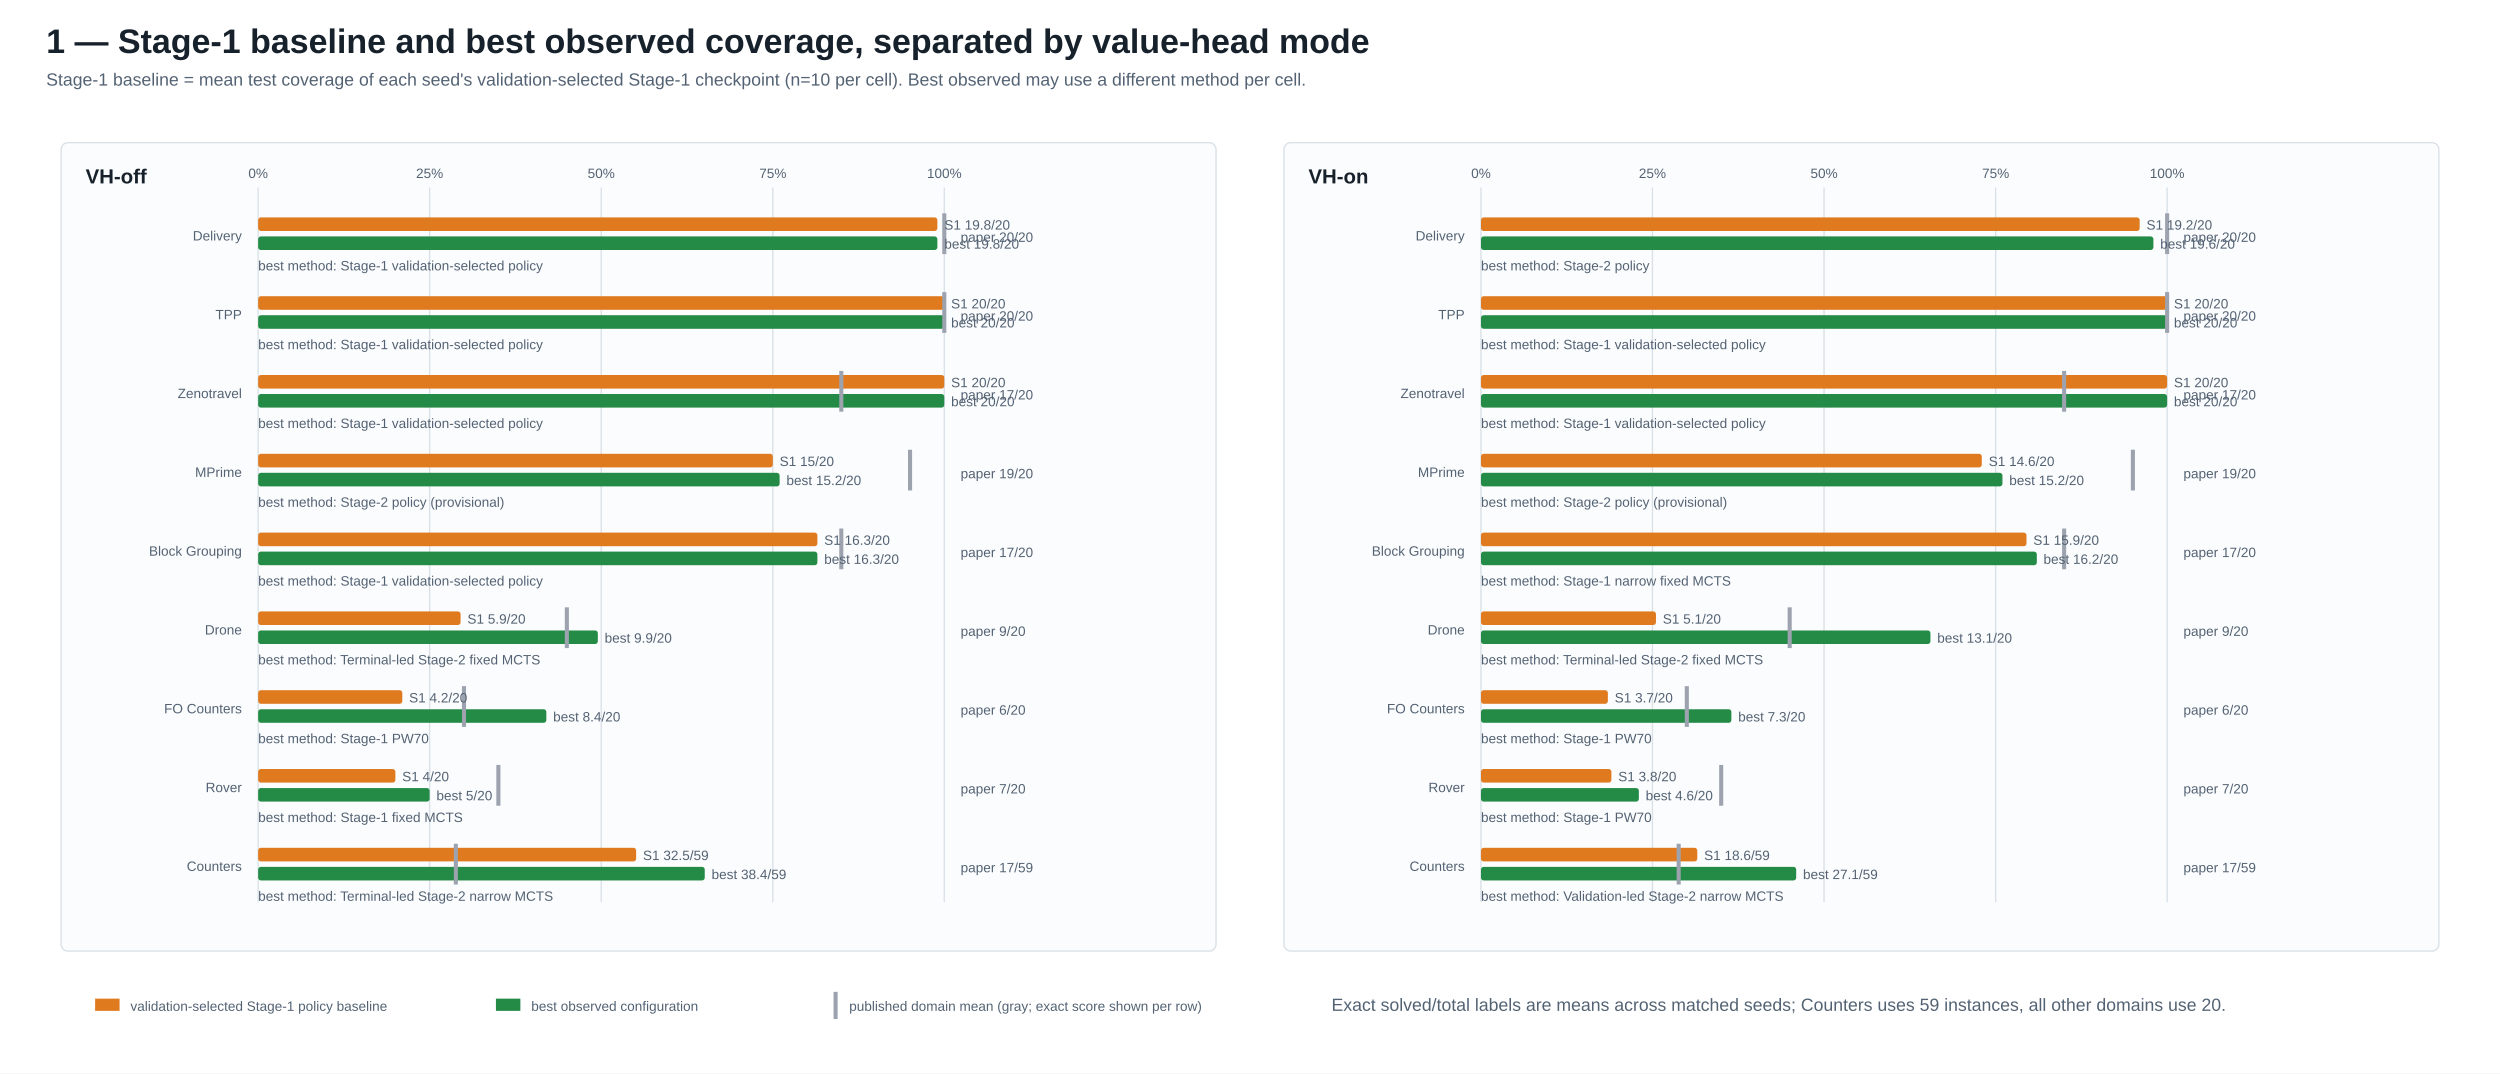
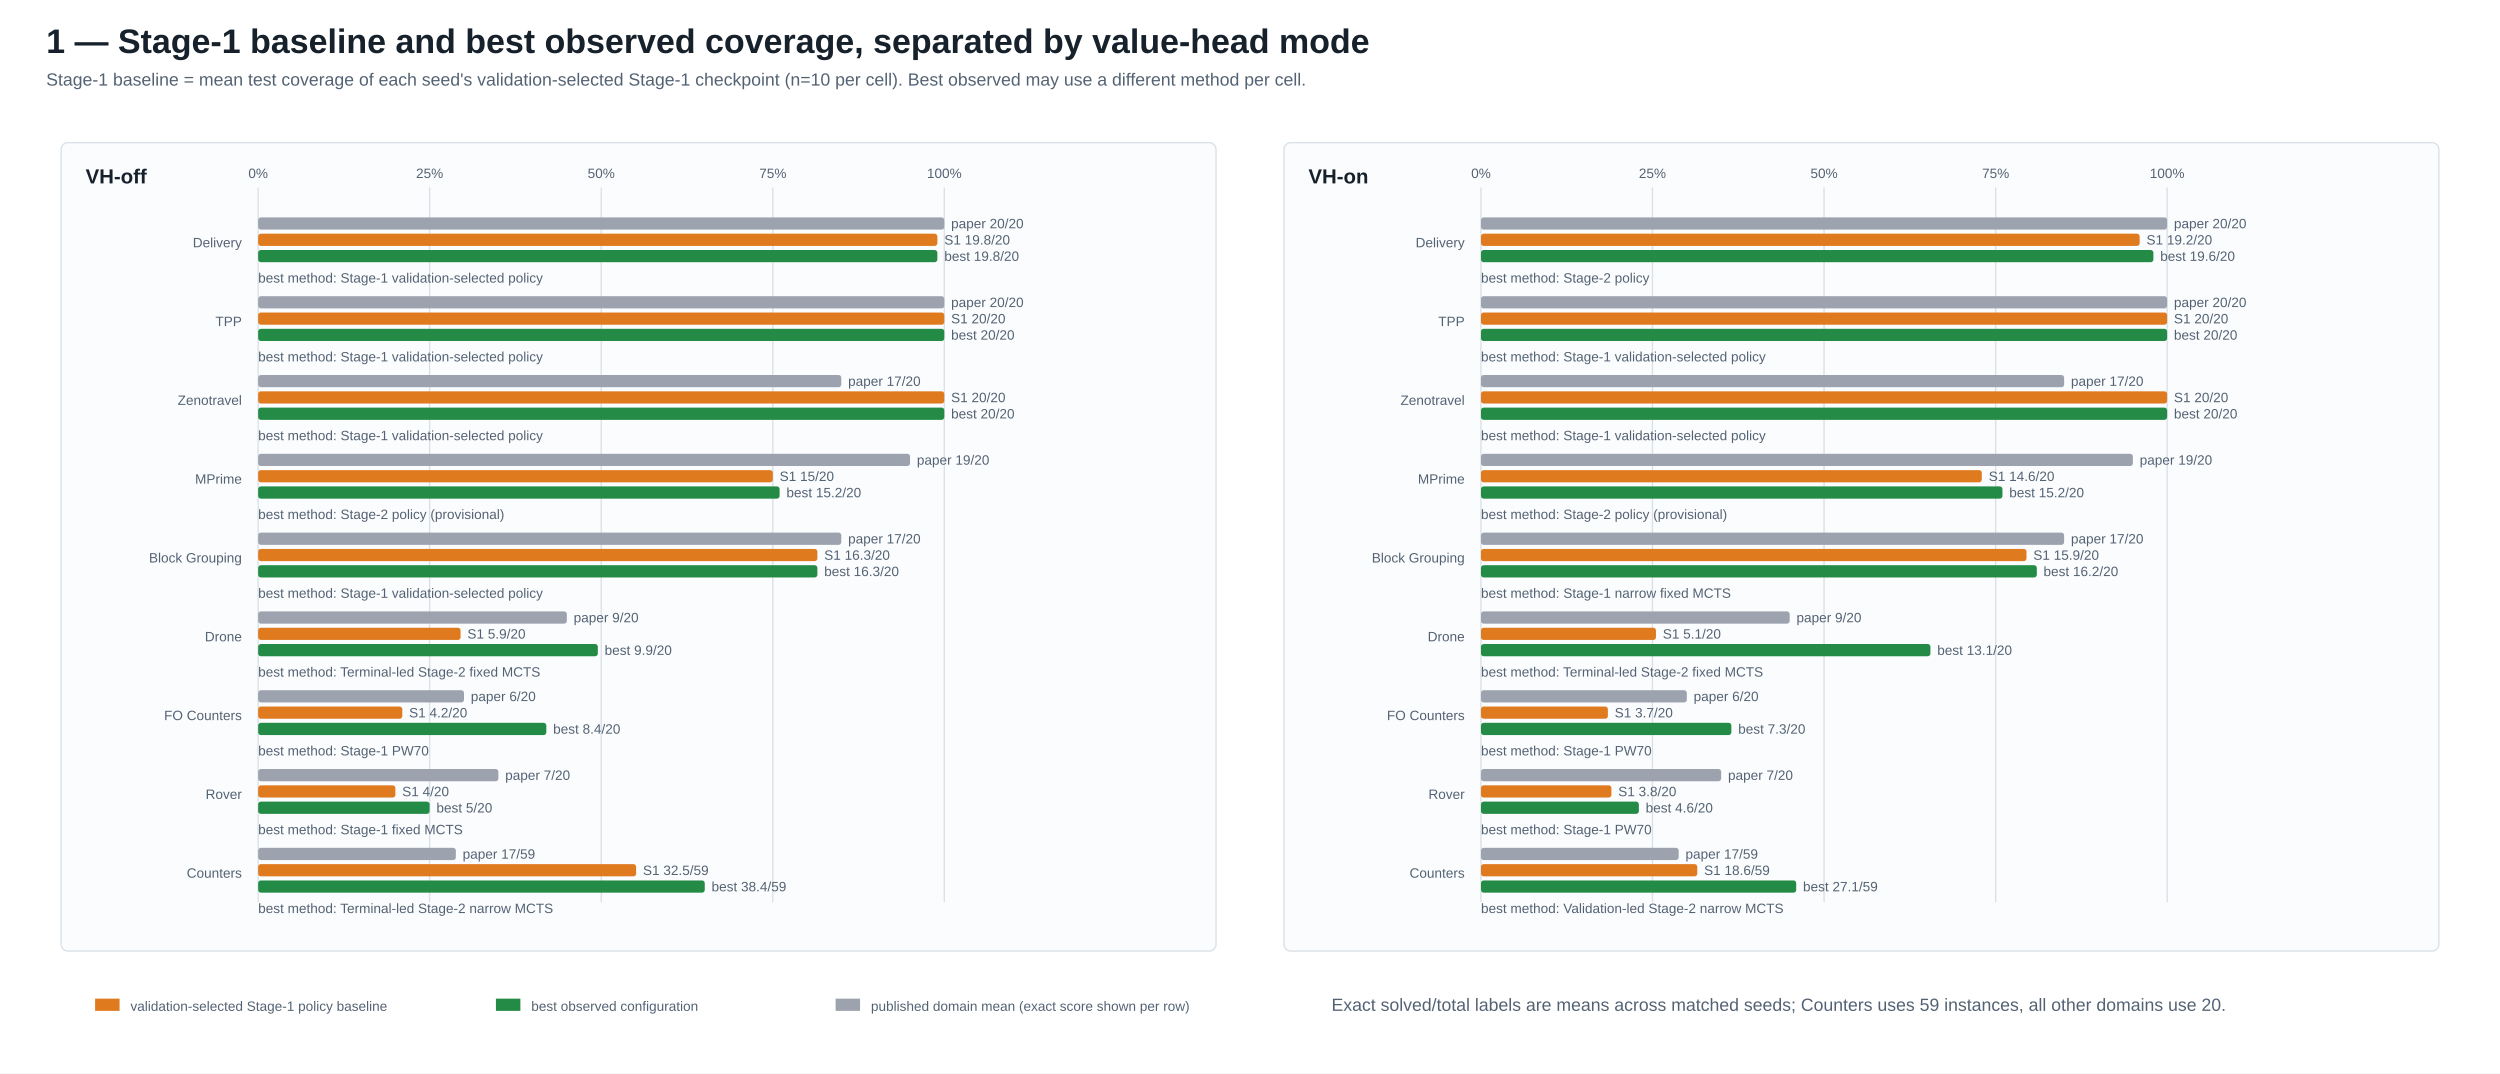
<svg xmlns="http://www.w3.org/2000/svg" width="1840" height="790" viewBox="0 0 1840 790">
  <rect width="100%" height="100%" fill="white" />
  <style>text{font-family:Segoe UI,Arial,sans-serif;fill:#17212b}.title{font-size:25px;font-weight:700}.sub{font-size:13px;fill:#536273}.label{font-size:12px}.small{font-size:10px;fill:#536273}.value{font-size:12px;font-weight:700}.big{font-size:15px;font-weight:700}</style>
  <text x="34" y="39" class="title">1 — Stage-1 baseline and best observed coverage, separated by value-head mode</text>
  <text x="34" y="63" class="sub">Stage-1 baseline = mean test coverage of each seed's validation-selected Stage-1 checkpoint (n=10 per cell). Best observed may use a different method per cell.</text>
  <rect x="45.0" y="105.0" width="850.0" height="595.0" rx="5" fill="#fbfcfd" stroke="#d9e0e7" />
  <text x="63.0" y="135.0" class="big" text-anchor="start">VH-off</text>
  <line x1="190.0" y1="138.0" x2="190.0" y2="664.0" stroke="#d9e0e7" stroke-width="1" />
  <text x="190.0" y="131.0" class="small" text-anchor="middle">0%</text>
  <line x1="316.2" y1="138.0" x2="316.2" y2="664.0" stroke="#d9e0e7" stroke-width="1" />
  <text x="316.2" y="131.0" class="small" text-anchor="middle">25%</text>
  <line x1="442.5" y1="138.0" x2="442.5" y2="664.0" stroke="#d9e0e7" stroke-width="1" />
  <text x="442.5" y="131.0" class="small" text-anchor="middle">50%</text>
  <line x1="568.8" y1="138.0" x2="568.8" y2="664.0" stroke="#d9e0e7" stroke-width="1" />
  <text x="568.8" y="131.0" class="small" text-anchor="middle">75%</text>
  <line x1="695.0" y1="138.0" x2="695.0" y2="664.0" stroke="#d9e0e7" stroke-width="1" />
  <text x="695.0" y="131.0" class="small" text-anchor="middle">100%</text>
-   <text x="178.0" y="177.0" class="small" text-anchor="end">Delivery</text>
-   <rect x="190.0" y="160.0" width="499.9" height="10.0" rx="2" fill="#e07a1f" stroke="none" />
-   <rect x="190.0" y="174.0" width="499.9" height="10.0" rx="2" fill="#238b45" stroke="none" />
-   <line x1="695.0" y1="157.0" x2="695.0" y2="187.0" stroke="#9ca3af" stroke-width="3.0" />
-   <text x="695.0" y="169.0" class="small" text-anchor="start">S1 19.8/20</text>
-   <text x="695.0" y="183.0" class="small" text-anchor="start">best 19.8/20</text>
-   <text x="190.0" y="199.0" class="small" text-anchor="start">best method: Stage-1 validation-selected policy</text>
-   <text x="707.0" y="178.0" class="small" text-anchor="start">paper 20/20</text>
-   <text x="178.0" y="235.0" class="small" text-anchor="end">TPP</text>
-   <rect x="190.0" y="218.0" width="505.0" height="10.0" rx="2" fill="#e07a1f" stroke="none" />
-   <rect x="190.0" y="232.0" width="505.0" height="10.0" rx="2" fill="#238b45" stroke="none" />
-   <line x1="695.0" y1="215.0" x2="695.0" y2="245.0" stroke="#9ca3af" stroke-width="3.0" />
-   <text x="700.0" y="227.0" class="small" text-anchor="start">S1 20/20</text>
-   <text x="700.0" y="241.0" class="small" text-anchor="start">best 20/20</text>
-   <text x="190.0" y="257.0" class="small" text-anchor="start">best method: Stage-1 validation-selected policy</text>
-   <text x="707.0" y="236.0" class="small" text-anchor="start">paper 20/20</text>
-   <text x="178.0" y="293.0" class="small" text-anchor="end">Zenotravel</text>
-   <rect x="190.0" y="276.0" width="505.0" height="10.0" rx="2" fill="#e07a1f" stroke="none" />
-   <rect x="190.0" y="290.0" width="505.0" height="10.0" rx="2" fill="#238b45" stroke="none" />
-   <line x1="619.2" y1="273.0" x2="619.2" y2="303.0" stroke="#9ca3af" stroke-width="3.0" />
-   <text x="700.0" y="285.0" class="small" text-anchor="start">S1 20/20</text>
-   <text x="700.0" y="299.0" class="small" text-anchor="start">best 20/20</text>
-   <text x="190.0" y="315.0" class="small" text-anchor="start">best method: Stage-1 validation-selected policy</text>
-   <text x="707.0" y="294.0" class="small" text-anchor="start">paper 17/20</text>
-   <text x="178.0" y="351.0" class="small" text-anchor="end">MPrime</text>
-   <rect x="190.0" y="334.0" width="378.8" height="10.0" rx="2" fill="#e07a1f" stroke="none" />
-   <rect x="190.0" y="348.0" width="383.8" height="10.0" rx="2" fill="#238b45" stroke="none" />
-   <line x1="669.8" y1="331.0" x2="669.8" y2="361.0" stroke="#9ca3af" stroke-width="3.0" />
-   <text x="573.8" y="343.0" class="small" text-anchor="start">S1 15/20</text>
-   <text x="578.8" y="357.0" class="small" text-anchor="start">best 15.2/20</text>
-   <text x="190.0" y="373.0" class="small" text-anchor="start">best method: Stage-2 policy (provisional)</text>
-   <text x="707.0" y="352.0" class="small" text-anchor="start">paper 19/20</text>
-   <text x="178.0" y="409.0" class="small" text-anchor="end">Block Grouping</text>
-   <rect x="190.0" y="392.0" width="411.6" height="10.0" rx="2" fill="#e07a1f" stroke="none" />
-   <rect x="190.0" y="406.0" width="411.6" height="10.0" rx="2" fill="#238b45" stroke="none" />
-   <line x1="619.2" y1="389.0" x2="619.2" y2="419.0" stroke="#9ca3af" stroke-width="3.0" />
-   <text x="606.6" y="401.0" class="small" text-anchor="start">S1 16.3/20</text>
-   <text x="606.6" y="415.0" class="small" text-anchor="start">best 16.3/20</text>
-   <text x="190.0" y="431.0" class="small" text-anchor="start">best method: Stage-1 validation-selected policy</text>
-   <text x="707.0" y="410.0" class="small" text-anchor="start">paper 17/20</text>
-   <text x="178.0" y="467.0" class="small" text-anchor="end">Drone</text>
-   <rect x="190.0" y="450.0" width="149.0" height="10.0" rx="2" fill="#e07a1f" stroke="none" />
-   <rect x="190.0" y="464.0" width="250.0" height="10.0" rx="2" fill="#238b45" stroke="none" />
-   <line x1="417.2" y1="447.0" x2="417.2" y2="477.0" stroke="#9ca3af" stroke-width="3.0" />
-   <text x="344.0" y="459.0" class="small" text-anchor="start">S1 5.9/20</text>
-   <text x="445.0" y="473.0" class="small" text-anchor="start">best 9.9/20</text>
-   <text x="190.0" y="489.0" class="small" text-anchor="start">best method: Terminal-led Stage-2 fixed MCTS</text>
-   <text x="707.0" y="468.0" class="small" text-anchor="start">paper 9/20</text>
-   <text x="178.0" y="525.0" class="small" text-anchor="end">FO Counters</text>
-   <rect x="190.0" y="508.0" width="106.1" height="10.0" rx="2" fill="#e07a1f" stroke="none" />
-   <rect x="190.0" y="522.0" width="212.1" height="10.0" rx="2" fill="#238b45" stroke="none" />
-   <line x1="341.5" y1="505.0" x2="341.5" y2="535.0" stroke="#9ca3af" stroke-width="3.0" />
-   <text x="301.1" y="517.0" class="small" text-anchor="start">S1 4.2/20</text>
-   <text x="407.1" y="531.0" class="small" text-anchor="start">best 8.4/20</text>
-   <text x="190.0" y="547.0" class="small" text-anchor="start">best method: Stage-1 PW70</text>
-   <text x="707.0" y="526.0" class="small" text-anchor="start">paper 6/20</text>
-   <text x="178.0" y="583.0" class="small" text-anchor="end">Rover</text>
-   <rect x="190.0" y="566.0" width="101.0" height="10.0" rx="2" fill="#e07a1f" stroke="none" />
-   <rect x="190.0" y="580.0" width="126.2" height="10.0" rx="2" fill="#238b45" stroke="none" />
-   <line x1="366.8" y1="563.0" x2="366.8" y2="593.0" stroke="#9ca3af" stroke-width="3.0" />
-   <text x="296.0" y="575.0" class="small" text-anchor="start">S1 4/20</text>
-   <text x="321.2" y="589.0" class="small" text-anchor="start">best 5/20</text>
-   <text x="190.0" y="605.0" class="small" text-anchor="start">best method: Stage-1 fixed MCTS</text>
-   <text x="707.0" y="584.0" class="small" text-anchor="start">paper 7/20</text>
-   <text x="178.0" y="641.0" class="small" text-anchor="end">Counters</text>
-   <rect x="190.0" y="624.0" width="278.2" height="10.0" rx="2" fill="#e07a1f" stroke="none" />
-   <rect x="190.0" y="638.0" width="328.7" height="10.0" rx="2" fill="#238b45" stroke="none" />
-   <line x1="335.5" y1="621.0" x2="335.5" y2="651.0" stroke="#9ca3af" stroke-width="3.0" />
-   <text x="473.2" y="633.0" class="small" text-anchor="start">S1 32.5/59</text>
-   <text x="523.7" y="647.0" class="small" text-anchor="start">best 38.4/59</text>
-   <text x="190.0" y="663.0" class="small" text-anchor="start">best method: Terminal-led Stage-2 narrow MCTS</text>
-   <text x="707.0" y="642.0" class="small" text-anchor="start">paper 17/59</text>
+   <text x="178.0" y="182.0" class="small" text-anchor="end">Delivery</text>
+   <rect x="190.0" y="160.0" width="505.0" height="9.0" rx="2" fill="#9ca3af" stroke="none" />
+   <rect x="190.0" y="172.0" width="499.9" height="9.0" rx="2" fill="#e07a1f" stroke="none" />
+   <rect x="190.0" y="184.0" width="499.9" height="9.0" rx="2" fill="#238b45" stroke="none" />
+   <text x="700.0" y="168.0" class="small" text-anchor="start">paper 20/20</text>
+   <text x="695.0" y="180.0" class="small" text-anchor="start">S1 19.8/20</text>
+   <text x="695.0" y="192.0" class="small" text-anchor="start">best 19.8/20</text>
+   <text x="190.0" y="208.0" class="small" text-anchor="start">best method: Stage-1 validation-selected policy</text>
+   <text x="178.0" y="240.0" class="small" text-anchor="end">TPP</text>
+   <rect x="190.0" y="218.0" width="505.0" height="9.0" rx="2" fill="#9ca3af" stroke="none" />
+   <rect x="190.0" y="230.0" width="505.0" height="9.0" rx="2" fill="#e07a1f" stroke="none" />
+   <rect x="190.0" y="242.0" width="505.0" height="9.0" rx="2" fill="#238b45" stroke="none" />
+   <text x="700.0" y="226.0" class="small" text-anchor="start">paper 20/20</text>
+   <text x="700.0" y="238.0" class="small" text-anchor="start">S1 20/20</text>
+   <text x="700.0" y="250.0" class="small" text-anchor="start">best 20/20</text>
+   <text x="190.0" y="266.0" class="small" text-anchor="start">best method: Stage-1 validation-selected policy</text>
+   <text x="178.0" y="298.0" class="small" text-anchor="end">Zenotravel</text>
+   <rect x="190.0" y="276.0" width="429.2" height="9.0" rx="2" fill="#9ca3af" stroke="none" />
+   <rect x="190.0" y="288.0" width="505.0" height="9.0" rx="2" fill="#e07a1f" stroke="none" />
+   <rect x="190.0" y="300.0" width="505.0" height="9.0" rx="2" fill="#238b45" stroke="none" />
+   <text x="624.2" y="284.0" class="small" text-anchor="start">paper 17/20</text>
+   <text x="700.0" y="296.0" class="small" text-anchor="start">S1 20/20</text>
+   <text x="700.0" y="308.0" class="small" text-anchor="start">best 20/20</text>
+   <text x="190.0" y="324.0" class="small" text-anchor="start">best method: Stage-1 validation-selected policy</text>
+   <text x="178.0" y="356.0" class="small" text-anchor="end">MPrime</text>
+   <rect x="190.0" y="334.0" width="479.8" height="9.0" rx="2" fill="#9ca3af" stroke="none" />
+   <rect x="190.0" y="346.0" width="378.8" height="9.0" rx="2" fill="#e07a1f" stroke="none" />
+   <rect x="190.0" y="358.0" width="383.8" height="9.0" rx="2" fill="#238b45" stroke="none" />
+   <text x="674.8" y="342.0" class="small" text-anchor="start">paper 19/20</text>
+   <text x="573.8" y="354.0" class="small" text-anchor="start">S1 15/20</text>
+   <text x="578.8" y="366.0" class="small" text-anchor="start">best 15.2/20</text>
+   <text x="190.0" y="382.0" class="small" text-anchor="start">best method: Stage-2 policy (provisional)</text>
+   <text x="178.0" y="414.0" class="small" text-anchor="end">Block Grouping</text>
+   <rect x="190.0" y="392.0" width="429.2" height="9.0" rx="2" fill="#9ca3af" stroke="none" />
+   <rect x="190.0" y="404.0" width="411.6" height="9.0" rx="2" fill="#e07a1f" stroke="none" />
+   <rect x="190.0" y="416.0" width="411.6" height="9.0" rx="2" fill="#238b45" stroke="none" />
+   <text x="624.2" y="400.0" class="small" text-anchor="start">paper 17/20</text>
+   <text x="606.6" y="412.0" class="small" text-anchor="start">S1 16.3/20</text>
+   <text x="606.6" y="424.0" class="small" text-anchor="start">best 16.3/20</text>
+   <text x="190.0" y="440.0" class="small" text-anchor="start">best method: Stage-1 validation-selected policy</text>
+   <text x="178.0" y="472.0" class="small" text-anchor="end">Drone</text>
+   <rect x="190.0" y="450.0" width="227.2" height="9.0" rx="2" fill="#9ca3af" stroke="none" />
+   <rect x="190.0" y="462.0" width="149.0" height="9.0" rx="2" fill="#e07a1f" stroke="none" />
+   <rect x="190.0" y="474.0" width="250.0" height="9.0" rx="2" fill="#238b45" stroke="none" />
+   <text x="422.2" y="458.0" class="small" text-anchor="start">paper 9/20</text>
+   <text x="344.0" y="470.0" class="small" text-anchor="start">S1 5.9/20</text>
+   <text x="445.0" y="482.0" class="small" text-anchor="start">best 9.9/20</text>
+   <text x="190.0" y="498.0" class="small" text-anchor="start">best method: Terminal-led Stage-2 fixed MCTS</text>
+   <text x="178.0" y="530.0" class="small" text-anchor="end">FO Counters</text>
+   <rect x="190.0" y="508.0" width="151.5" height="9.0" rx="2" fill="#9ca3af" stroke="none" />
+   <rect x="190.0" y="520.0" width="106.1" height="9.0" rx="2" fill="#e07a1f" stroke="none" />
+   <rect x="190.0" y="532.0" width="212.1" height="9.0" rx="2" fill="#238b45" stroke="none" />
+   <text x="346.5" y="516.0" class="small" text-anchor="start">paper 6/20</text>
+   <text x="301.1" y="528.0" class="small" text-anchor="start">S1 4.2/20</text>
+   <text x="407.1" y="540.0" class="small" text-anchor="start">best 8.4/20</text>
+   <text x="190.0" y="556.0" class="small" text-anchor="start">best method: Stage-1 PW70</text>
+   <text x="178.0" y="588.0" class="small" text-anchor="end">Rover</text>
+   <rect x="190.0" y="566.0" width="176.8" height="9.0" rx="2" fill="#9ca3af" stroke="none" />
+   <rect x="190.0" y="578.0" width="101.0" height="9.0" rx="2" fill="#e07a1f" stroke="none" />
+   <rect x="190.0" y="590.0" width="126.2" height="9.0" rx="2" fill="#238b45" stroke="none" />
+   <text x="371.8" y="574.0" class="small" text-anchor="start">paper 7/20</text>
+   <text x="296.0" y="586.0" class="small" text-anchor="start">S1 4/20</text>
+   <text x="321.2" y="598.0" class="small" text-anchor="start">best 5/20</text>
+   <text x="190.0" y="614.0" class="small" text-anchor="start">best method: Stage-1 fixed MCTS</text>
+   <text x="178.0" y="646.0" class="small" text-anchor="end">Counters</text>
+   <rect x="190.0" y="624.0" width="145.5" height="9.0" rx="2" fill="#9ca3af" stroke="none" />
+   <rect x="190.0" y="636.0" width="278.2" height="9.0" rx="2" fill="#e07a1f" stroke="none" />
+   <rect x="190.0" y="648.0" width="328.7" height="9.0" rx="2" fill="#238b45" stroke="none" />
+   <text x="340.5" y="632.0" class="small" text-anchor="start">paper 17/59</text>
+   <text x="473.2" y="644.0" class="small" text-anchor="start">S1 32.5/59</text>
+   <text x="523.7" y="656.0" class="small" text-anchor="start">best 38.4/59</text>
+   <text x="190.0" y="672.0" class="small" text-anchor="start">best method: Terminal-led Stage-2 narrow MCTS</text>
  <rect x="945.0" y="105.0" width="850.0" height="595.0" rx="5" fill="#fbfcfd" stroke="#d9e0e7" />
  <text x="963.0" y="135.0" class="big" text-anchor="start">VH-on</text>
  <line x1="1090.0" y1="138.0" x2="1090.0" y2="664.0" stroke="#d9e0e7" stroke-width="1" />
  <text x="1090.0" y="131.0" class="small" text-anchor="middle">0%</text>
  <line x1="1216.2" y1="138.0" x2="1216.2" y2="664.0" stroke="#d9e0e7" stroke-width="1" />
  <text x="1216.2" y="131.0" class="small" text-anchor="middle">25%</text>
  <line x1="1342.5" y1="138.0" x2="1342.5" y2="664.0" stroke="#d9e0e7" stroke-width="1" />
  <text x="1342.5" y="131.0" class="small" text-anchor="middle">50%</text>
  <line x1="1468.8" y1="138.0" x2="1468.8" y2="664.0" stroke="#d9e0e7" stroke-width="1" />
  <text x="1468.8" y="131.0" class="small" text-anchor="middle">75%</text>
  <line x1="1595.0" y1="138.0" x2="1595.0" y2="664.0" stroke="#d9e0e7" stroke-width="1" />
  <text x="1595.0" y="131.0" class="small" text-anchor="middle">100%</text>
-   <text x="1078.0" y="177.0" class="small" text-anchor="end">Delivery</text>
-   <rect x="1090.0" y="160.0" width="484.8" height="10.0" rx="2" fill="#e07a1f" stroke="none" />
-   <rect x="1090.0" y="174.0" width="494.9" height="10.0" rx="2" fill="#238b45" stroke="none" />
-   <line x1="1595.0" y1="157.0" x2="1595.0" y2="187.0" stroke="#9ca3af" stroke-width="3.0" />
-   <text x="1579.8" y="169.0" class="small" text-anchor="start">S1 19.2/20</text>
-   <text x="1589.9" y="183.0" class="small" text-anchor="start">best 19.6/20</text>
-   <text x="1090.0" y="199.0" class="small" text-anchor="start">best method: Stage-2 policy</text>
-   <text x="1607.0" y="178.0" class="small" text-anchor="start">paper 20/20</text>
-   <text x="1078.0" y="235.0" class="small" text-anchor="end">TPP</text>
-   <rect x="1090.0" y="218.0" width="505.0" height="10.0" rx="2" fill="#e07a1f" stroke="none" />
-   <rect x="1090.0" y="232.0" width="505.0" height="10.0" rx="2" fill="#238b45" stroke="none" />
-   <line x1="1595.0" y1="215.0" x2="1595.0" y2="245.0" stroke="#9ca3af" stroke-width="3.0" />
-   <text x="1600.0" y="227.0" class="small" text-anchor="start">S1 20/20</text>
-   <text x="1600.0" y="241.0" class="small" text-anchor="start">best 20/20</text>
-   <text x="1090.0" y="257.0" class="small" text-anchor="start">best method: Stage-1 validation-selected policy</text>
-   <text x="1607.0" y="236.0" class="small" text-anchor="start">paper 20/20</text>
-   <text x="1078.0" y="293.0" class="small" text-anchor="end">Zenotravel</text>
-   <rect x="1090.0" y="276.0" width="505.0" height="10.0" rx="2" fill="#e07a1f" stroke="none" />
-   <rect x="1090.0" y="290.0" width="505.0" height="10.0" rx="2" fill="#238b45" stroke="none" />
-   <line x1="1519.2" y1="273.0" x2="1519.2" y2="303.0" stroke="#9ca3af" stroke-width="3.0" />
-   <text x="1600.0" y="285.0" class="small" text-anchor="start">S1 20/20</text>
-   <text x="1600.0" y="299.0" class="small" text-anchor="start">best 20/20</text>
-   <text x="1090.0" y="315.0" class="small" text-anchor="start">best method: Stage-1 validation-selected policy</text>
-   <text x="1607.0" y="294.0" class="small" text-anchor="start">paper 17/20</text>
-   <text x="1078.0" y="351.0" class="small" text-anchor="end">MPrime</text>
-   <rect x="1090.0" y="334.0" width="368.6" height="10.0" rx="2" fill="#e07a1f" stroke="none" />
-   <rect x="1090.0" y="348.0" width="383.8" height="10.0" rx="2" fill="#238b45" stroke="none" />
-   <line x1="1569.8" y1="331.0" x2="1569.8" y2="361.0" stroke="#9ca3af" stroke-width="3.0" />
-   <text x="1463.7" y="343.0" class="small" text-anchor="start">S1 14.6/20</text>
-   <text x="1478.8" y="357.0" class="small" text-anchor="start">best 15.2/20</text>
-   <text x="1090.0" y="373.0" class="small" text-anchor="start">best method: Stage-2 policy (provisional)</text>
-   <text x="1607.0" y="352.0" class="small" text-anchor="start">paper 19/20</text>
-   <text x="1078.0" y="409.0" class="small" text-anchor="end">Block Grouping</text>
-   <rect x="1090.0" y="392.0" width="401.5" height="10.0" rx="2" fill="#e07a1f" stroke="none" />
-   <rect x="1090.0" y="406.0" width="409.1" height="10.0" rx="2" fill="#238b45" stroke="none" />
-   <line x1="1519.2" y1="389.0" x2="1519.2" y2="419.0" stroke="#9ca3af" stroke-width="3.0" />
-   <text x="1496.5" y="401.0" class="small" text-anchor="start">S1 15.9/20</text>
-   <text x="1504.0" y="415.0" class="small" text-anchor="start">best 16.2/20</text>
-   <text x="1090.0" y="431.0" class="small" text-anchor="start">best method: Stage-1 narrow fixed MCTS</text>
-   <text x="1607.0" y="410.0" class="small" text-anchor="start">paper 17/20</text>
-   <text x="1078.0" y="467.0" class="small" text-anchor="end">Drone</text>
-   <rect x="1090.0" y="450.0" width="128.8" height="10.0" rx="2" fill="#e07a1f" stroke="none" />
-   <rect x="1090.0" y="464.0" width="330.8" height="10.0" rx="2" fill="#238b45" stroke="none" />
-   <line x1="1317.2" y1="447.0" x2="1317.2" y2="477.0" stroke="#9ca3af" stroke-width="3.0" />
-   <text x="1223.8" y="459.0" class="small" text-anchor="start">S1 5.1/20</text>
-   <text x="1425.8" y="473.0" class="small" text-anchor="start">best 13.1/20</text>
-   <text x="1090.0" y="489.0" class="small" text-anchor="start">best method: Terminal-led Stage-2 fixed MCTS</text>
-   <text x="1607.0" y="468.0" class="small" text-anchor="start">paper 9/20</text>
-   <text x="1078.0" y="525.0" class="small" text-anchor="end">FO Counters</text>
-   <rect x="1090.0" y="508.0" width="93.4" height="10.0" rx="2" fill="#e07a1f" stroke="none" />
-   <rect x="1090.0" y="522.0" width="184.3" height="10.0" rx="2" fill="#238b45" stroke="none" />
-   <line x1="1241.5" y1="505.0" x2="1241.5" y2="535.0" stroke="#9ca3af" stroke-width="3.0" />
-   <text x="1188.4" y="517.0" class="small" text-anchor="start">S1 3.7/20</text>
-   <text x="1279.3" y="531.0" class="small" text-anchor="start">best 7.3/20</text>
-   <text x="1090.0" y="547.0" class="small" text-anchor="start">best method: Stage-1 PW70</text>
-   <text x="1607.0" y="526.0" class="small" text-anchor="start">paper 6/20</text>
-   <text x="1078.0" y="583.0" class="small" text-anchor="end">Rover</text>
-   <rect x="1090.0" y="566.0" width="96.0" height="10.0" rx="2" fill="#e07a1f" stroke="none" />
-   <rect x="1090.0" y="580.0" width="116.2" height="10.0" rx="2" fill="#238b45" stroke="none" />
-   <line x1="1266.8" y1="563.0" x2="1266.8" y2="593.0" stroke="#9ca3af" stroke-width="3.0" />
-   <text x="1191.0" y="575.0" class="small" text-anchor="start">S1 3.8/20</text>
-   <text x="1211.2" y="589.0" class="small" text-anchor="start">best 4.6/20</text>
-   <text x="1090.0" y="605.0" class="small" text-anchor="start">best method: Stage-1 PW70</text>
-   <text x="1607.0" y="584.0" class="small" text-anchor="start">paper 7/20</text>
-   <text x="1078.0" y="641.0" class="small" text-anchor="end">Counters</text>
-   <rect x="1090.0" y="624.0" width="159.2" height="10.0" rx="2" fill="#e07a1f" stroke="none" />
-   <rect x="1090.0" y="638.0" width="232.0" height="10.0" rx="2" fill="#238b45" stroke="none" />
-   <line x1="1235.5" y1="621.0" x2="1235.5" y2="651.0" stroke="#9ca3af" stroke-width="3.0" />
-   <text x="1254.2" y="633.0" class="small" text-anchor="start">S1 18.6/59</text>
-   <text x="1327.0" y="647.0" class="small" text-anchor="start">best 27.1/59</text>
-   <text x="1090.0" y="663.0" class="small" text-anchor="start">best method: Validation-led Stage-2 narrow MCTS</text>
-   <text x="1607.0" y="642.0" class="small" text-anchor="start">paper 17/59</text>
+   <text x="1078.0" y="182.0" class="small" text-anchor="end">Delivery</text>
+   <rect x="1090.0" y="160.0" width="505.0" height="9.0" rx="2" fill="#9ca3af" stroke="none" />
+   <rect x="1090.0" y="172.0" width="484.8" height="9.0" rx="2" fill="#e07a1f" stroke="none" />
+   <rect x="1090.0" y="184.0" width="494.9" height="9.0" rx="2" fill="#238b45" stroke="none" />
+   <text x="1600.0" y="168.0" class="small" text-anchor="start">paper 20/20</text>
+   <text x="1579.8" y="180.0" class="small" text-anchor="start">S1 19.2/20</text>
+   <text x="1589.9" y="192.0" class="small" text-anchor="start">best 19.6/20</text>
+   <text x="1090.0" y="208.0" class="small" text-anchor="start">best method: Stage-2 policy</text>
+   <text x="1078.0" y="240.0" class="small" text-anchor="end">TPP</text>
+   <rect x="1090.0" y="218.0" width="505.0" height="9.0" rx="2" fill="#9ca3af" stroke="none" />
+   <rect x="1090.0" y="230.0" width="505.0" height="9.0" rx="2" fill="#e07a1f" stroke="none" />
+   <rect x="1090.0" y="242.0" width="505.0" height="9.0" rx="2" fill="#238b45" stroke="none" />
+   <text x="1600.0" y="226.0" class="small" text-anchor="start">paper 20/20</text>
+   <text x="1600.0" y="238.0" class="small" text-anchor="start">S1 20/20</text>
+   <text x="1600.0" y="250.0" class="small" text-anchor="start">best 20/20</text>
+   <text x="1090.0" y="266.0" class="small" text-anchor="start">best method: Stage-1 validation-selected policy</text>
+   <text x="1078.0" y="298.0" class="small" text-anchor="end">Zenotravel</text>
+   <rect x="1090.0" y="276.0" width="429.2" height="9.0" rx="2" fill="#9ca3af" stroke="none" />
+   <rect x="1090.0" y="288.0" width="505.0" height="9.0" rx="2" fill="#e07a1f" stroke="none" />
+   <rect x="1090.0" y="300.0" width="505.0" height="9.0" rx="2" fill="#238b45" stroke="none" />
+   <text x="1524.2" y="284.0" class="small" text-anchor="start">paper 17/20</text>
+   <text x="1600.0" y="296.0" class="small" text-anchor="start">S1 20/20</text>
+   <text x="1600.0" y="308.0" class="small" text-anchor="start">best 20/20</text>
+   <text x="1090.0" y="324.0" class="small" text-anchor="start">best method: Stage-1 validation-selected policy</text>
+   <text x="1078.0" y="356.0" class="small" text-anchor="end">MPrime</text>
+   <rect x="1090.0" y="334.0" width="479.8" height="9.0" rx="2" fill="#9ca3af" stroke="none" />
+   <rect x="1090.0" y="346.0" width="368.6" height="9.0" rx="2" fill="#e07a1f" stroke="none" />
+   <rect x="1090.0" y="358.0" width="383.8" height="9.0" rx="2" fill="#238b45" stroke="none" />
+   <text x="1574.8" y="342.0" class="small" text-anchor="start">paper 19/20</text>
+   <text x="1463.7" y="354.0" class="small" text-anchor="start">S1 14.6/20</text>
+   <text x="1478.8" y="366.0" class="small" text-anchor="start">best 15.2/20</text>
+   <text x="1090.0" y="382.0" class="small" text-anchor="start">best method: Stage-2 policy (provisional)</text>
+   <text x="1078.0" y="414.0" class="small" text-anchor="end">Block Grouping</text>
+   <rect x="1090.0" y="392.0" width="429.2" height="9.0" rx="2" fill="#9ca3af" stroke="none" />
+   <rect x="1090.0" y="404.0" width="401.5" height="9.0" rx="2" fill="#e07a1f" stroke="none" />
+   <rect x="1090.0" y="416.0" width="409.1" height="9.0" rx="2" fill="#238b45" stroke="none" />
+   <text x="1524.2" y="400.0" class="small" text-anchor="start">paper 17/20</text>
+   <text x="1496.5" y="412.0" class="small" text-anchor="start">S1 15.9/20</text>
+   <text x="1504.0" y="424.0" class="small" text-anchor="start">best 16.2/20</text>
+   <text x="1090.0" y="440.0" class="small" text-anchor="start">best method: Stage-1 narrow fixed MCTS</text>
+   <text x="1078.0" y="472.0" class="small" text-anchor="end">Drone</text>
+   <rect x="1090.0" y="450.0" width="227.2" height="9.0" rx="2" fill="#9ca3af" stroke="none" />
+   <rect x="1090.0" y="462.0" width="128.8" height="9.0" rx="2" fill="#e07a1f" stroke="none" />
+   <rect x="1090.0" y="474.0" width="330.8" height="9.0" rx="2" fill="#238b45" stroke="none" />
+   <text x="1322.2" y="458.0" class="small" text-anchor="start">paper 9/20</text>
+   <text x="1223.8" y="470.0" class="small" text-anchor="start">S1 5.1/20</text>
+   <text x="1425.8" y="482.0" class="small" text-anchor="start">best 13.1/20</text>
+   <text x="1090.0" y="498.0" class="small" text-anchor="start">best method: Terminal-led Stage-2 fixed MCTS</text>
+   <text x="1078.0" y="530.0" class="small" text-anchor="end">FO Counters</text>
+   <rect x="1090.0" y="508.0" width="151.5" height="9.0" rx="2" fill="#9ca3af" stroke="none" />
+   <rect x="1090.0" y="520.0" width="93.4" height="9.0" rx="2" fill="#e07a1f" stroke="none" />
+   <rect x="1090.0" y="532.0" width="184.3" height="9.0" rx="2" fill="#238b45" stroke="none" />
+   <text x="1246.5" y="516.0" class="small" text-anchor="start">paper 6/20</text>
+   <text x="1188.4" y="528.0" class="small" text-anchor="start">S1 3.7/20</text>
+   <text x="1279.3" y="540.0" class="small" text-anchor="start">best 7.3/20</text>
+   <text x="1090.0" y="556.0" class="small" text-anchor="start">best method: Stage-1 PW70</text>
+   <text x="1078.0" y="588.0" class="small" text-anchor="end">Rover</text>
+   <rect x="1090.0" y="566.0" width="176.8" height="9.0" rx="2" fill="#9ca3af" stroke="none" />
+   <rect x="1090.0" y="578.0" width="96.0" height="9.0" rx="2" fill="#e07a1f" stroke="none" />
+   <rect x="1090.0" y="590.0" width="116.2" height="9.0" rx="2" fill="#238b45" stroke="none" />
+   <text x="1271.8" y="574.0" class="small" text-anchor="start">paper 7/20</text>
+   <text x="1191.0" y="586.0" class="small" text-anchor="start">S1 3.8/20</text>
+   <text x="1211.2" y="598.0" class="small" text-anchor="start">best 4.6/20</text>
+   <text x="1090.0" y="614.0" class="small" text-anchor="start">best method: Stage-1 PW70</text>
+   <text x="1078.0" y="646.0" class="small" text-anchor="end">Counters</text>
+   <rect x="1090.0" y="624.0" width="145.5" height="9.0" rx="2" fill="#9ca3af" stroke="none" />
+   <rect x="1090.0" y="636.0" width="159.2" height="9.0" rx="2" fill="#e07a1f" stroke="none" />
+   <rect x="1090.0" y="648.0" width="232.0" height="9.0" rx="2" fill="#238b45" stroke="none" />
+   <text x="1240.5" y="632.0" class="small" text-anchor="start">paper 17/59</text>
+   <text x="1254.2" y="644.0" class="small" text-anchor="start">S1 18.6/59</text>
+   <text x="1327.0" y="656.0" class="small" text-anchor="start">best 27.1/59</text>
+   <text x="1090.0" y="672.0" class="small" text-anchor="start">best method: Validation-led Stage-2 narrow MCTS</text>
  <rect x="70.0" y="735.0" width="18.0" height="9.0" rx="0" fill="#e07a1f" stroke="none" />
  <text x="96.0" y="744.0" class="small" text-anchor="start">validation-selected Stage-1 policy baseline</text>
  <rect x="365.0" y="735.0" width="18.0" height="9.0" rx="0" fill="#238b45" stroke="none" />
  <text x="391.0" y="744.0" class="small" text-anchor="start">best observed configuration</text>
-   <line x1="615.0" y1="730.0" x2="615.0" y2="750.0" stroke="#9ca3af" stroke-width="3.0" />
-   <text x="625.0" y="744.0" class="small" text-anchor="start">published domain mean (gray; exact score shown per row)</text>
+   <rect x="615.0" y="735.0" width="18.0" height="9.0" rx="0" fill="#9ca3af" stroke="none" />
+   <text x="641.0" y="744.0" class="small" text-anchor="start">published domain mean (exact score shown per row)</text>
  <text x="980.0" y="744.0" class="sub" text-anchor="start">Exact solved/total labels are means across matched seeds; Counters uses 59 instances, all other domains use 20.</text>
</svg>
